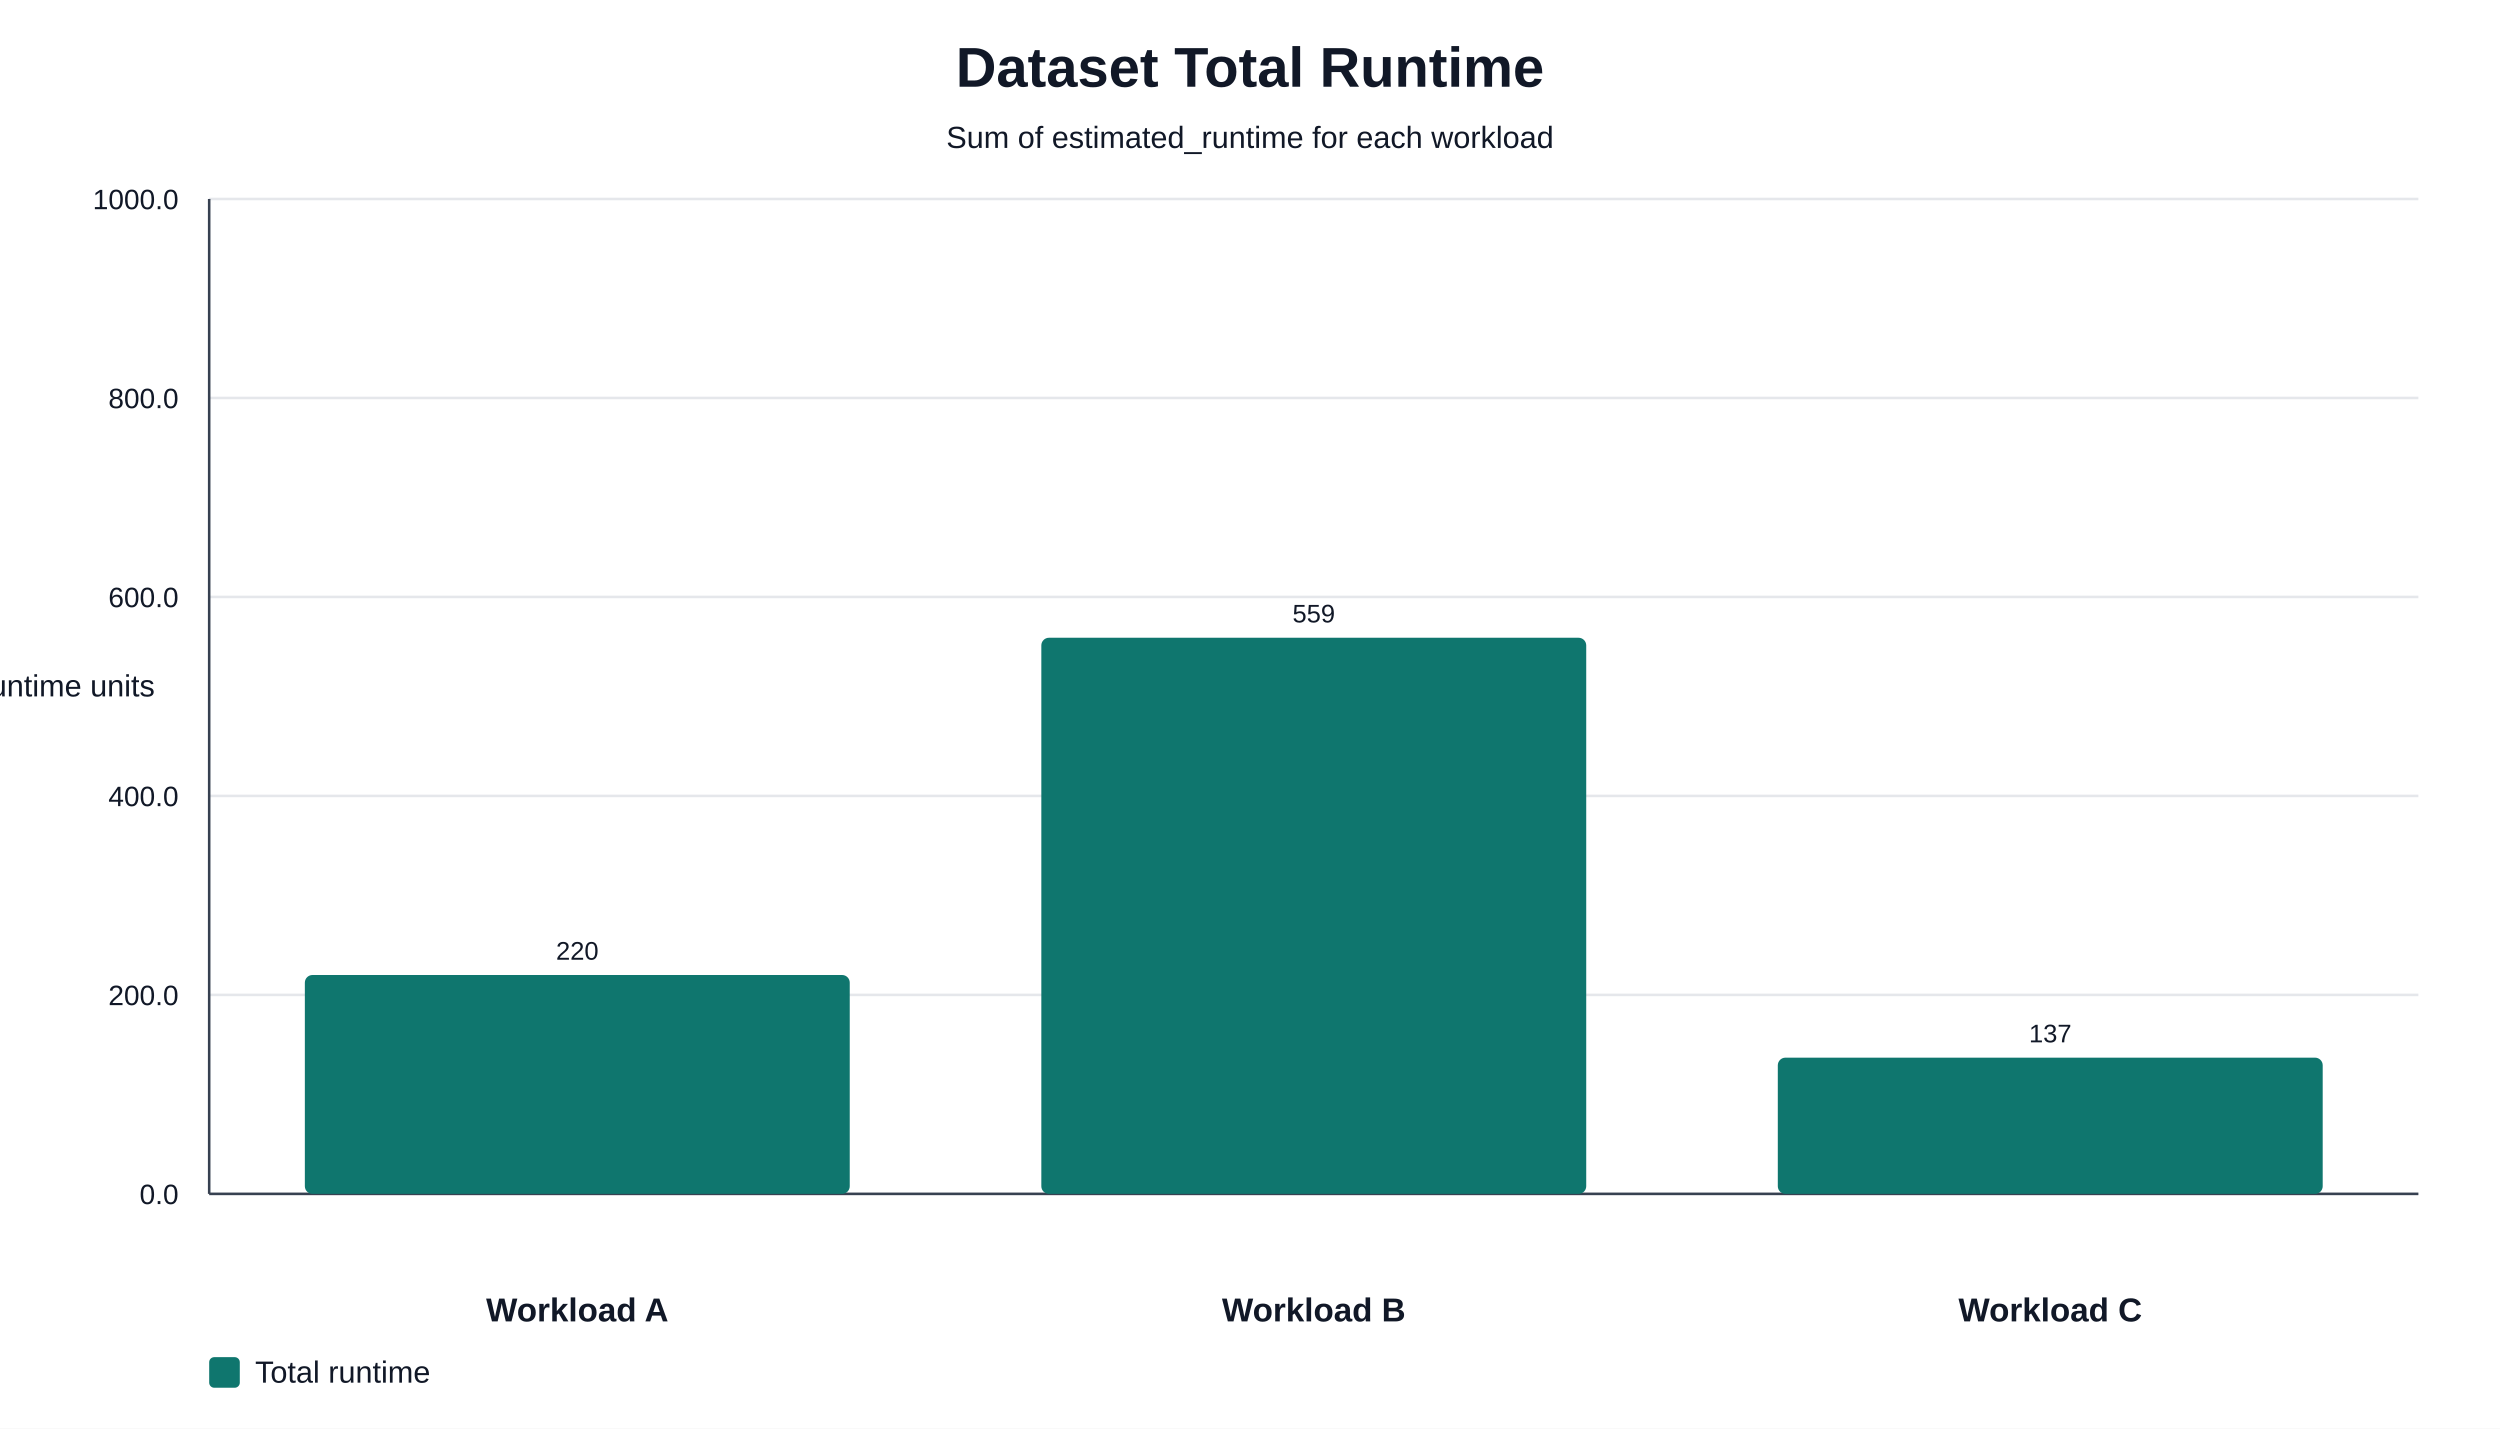
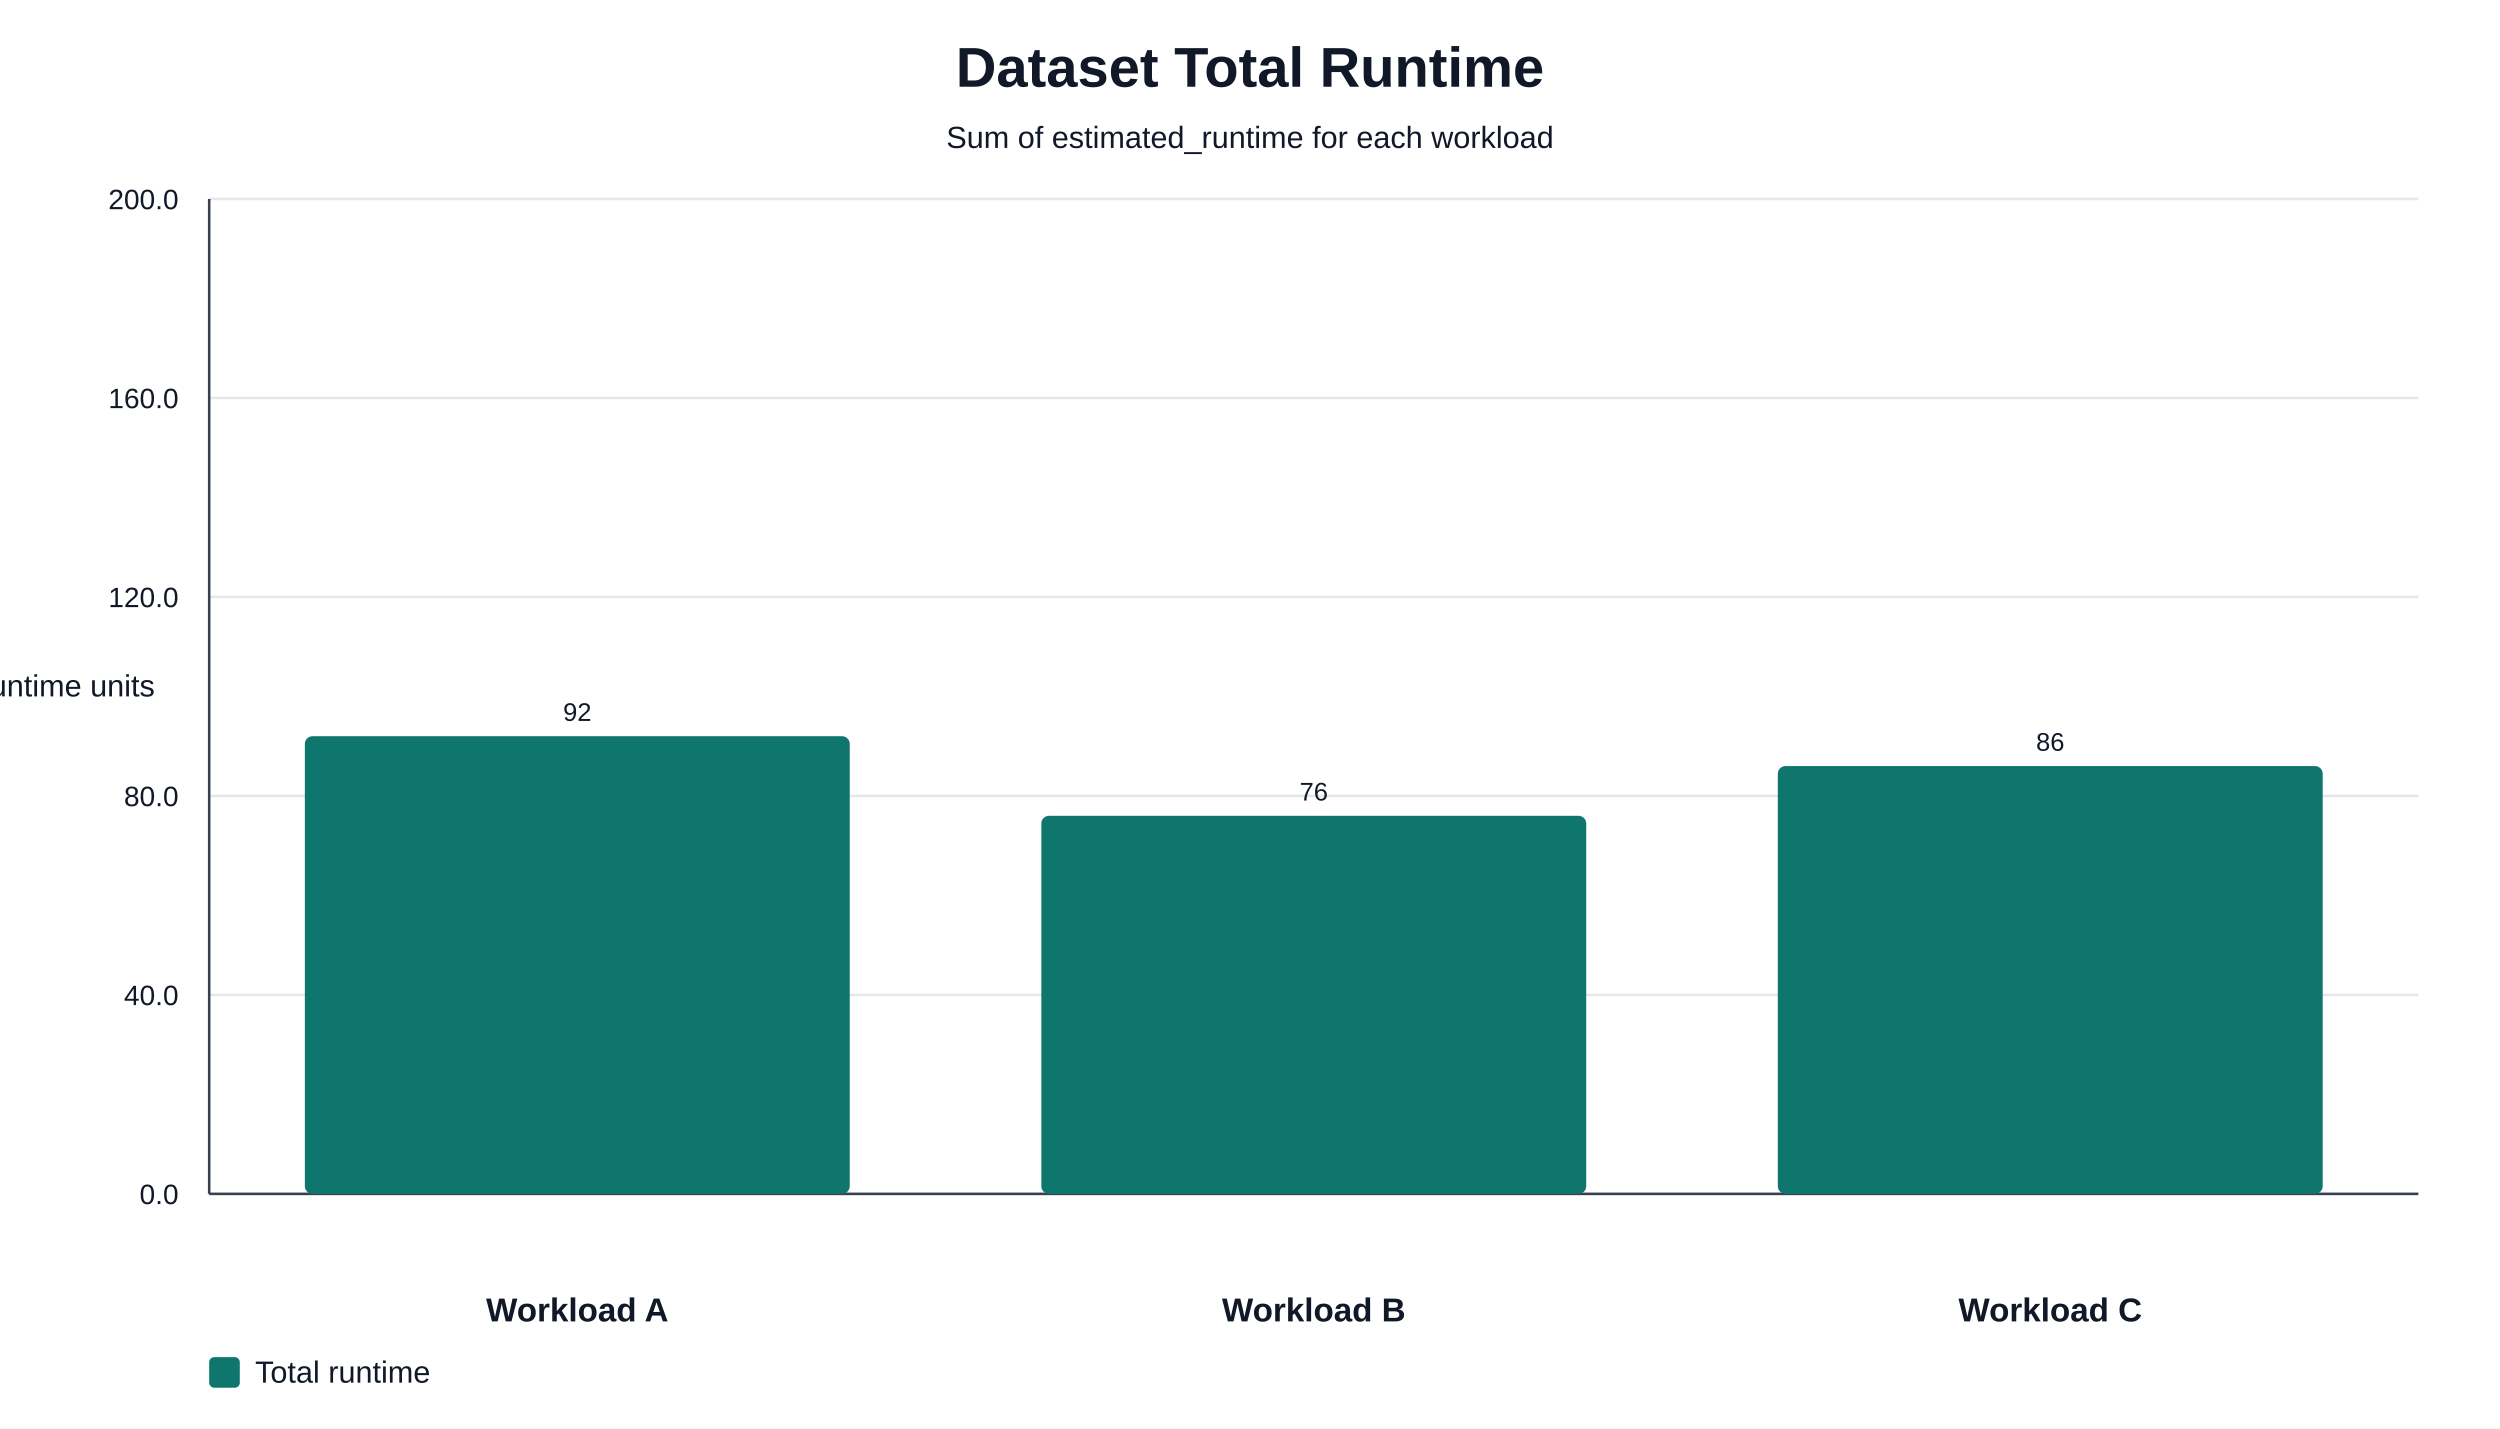
<svg xmlns="http://www.w3.org/2000/svg" width="980" height="560" viewBox="0 0 980 560">
  <rect width="100%" height="100%" fill="#ffffff" />
  <text x="490.0" y="34.0" font-family="Arial, sans-serif" font-size="22" font-weight="700" text-anchor="middle" fill="#111827">Dataset Total Runtime</text>
  <text x="490.0" y="58.0" font-family="Arial, sans-serif" font-size="12" font-weight="400" text-anchor="middle" fill="#111827">Sum of estimated_runtime for each workload</text>
  <line x1="82" y1="468.0" x2="948" y2="468.0" stroke="#e5e7eb" />
  <text x="70.0" y="472.0" font-family="Arial, sans-serif" font-size="11" font-weight="400" text-anchor="end" fill="#111827">0.0</text>
  <line x1="82" y1="390.0" x2="948" y2="390.0" stroke="#e5e7eb" />
-   <text x="70.0" y="394.0" font-family="Arial, sans-serif" font-size="11" font-weight="400" text-anchor="end" fill="#111827">200.0</text>
+   <text x="70.0" y="394.0" font-family="Arial, sans-serif" font-size="11" font-weight="400" text-anchor="end" fill="#111827">40.0</text>
  <line x1="82" y1="312.0" x2="948" y2="312.0" stroke="#e5e7eb" />
-   <text x="70.0" y="316.0" font-family="Arial, sans-serif" font-size="11" font-weight="400" text-anchor="end" fill="#111827">400.0</text>
+   <text x="70.0" y="316.0" font-family="Arial, sans-serif" font-size="11" font-weight="400" text-anchor="end" fill="#111827">80.0</text>
  <line x1="82" y1="234.0" x2="948" y2="234.0" stroke="#e5e7eb" />
-   <text x="70.0" y="238.0" font-family="Arial, sans-serif" font-size="11" font-weight="400" text-anchor="end" fill="#111827">600.0</text>
+   <text x="70.0" y="238.0" font-family="Arial, sans-serif" font-size="11" font-weight="400" text-anchor="end" fill="#111827">120.0</text>
  <line x1="82" y1="156.0" x2="948" y2="156.0" stroke="#e5e7eb" />
-   <text x="70.0" y="160.0" font-family="Arial, sans-serif" font-size="11" font-weight="400" text-anchor="end" fill="#111827">800.0</text>
+   <text x="70.0" y="160.0" font-family="Arial, sans-serif" font-size="11" font-weight="400" text-anchor="end" fill="#111827">160.0</text>
  <line x1="82" y1="78.0" x2="948" y2="78.0" stroke="#e5e7eb" />
-   <text x="70.0" y="82.0" font-family="Arial, sans-serif" font-size="11" font-weight="400" text-anchor="end" fill="#111827">1000.0</text>
+   <text x="70.0" y="82.0" font-family="Arial, sans-serif" font-size="11" font-weight="400" text-anchor="end" fill="#111827">200.0</text>
  <line x1="82" y1="78" x2="82" y2="468" stroke="#374151" />
  <line x1="82" y1="468" x2="948" y2="468" stroke="#374151" />
  <text x="24.0" y="273.0" font-family="Arial, sans-serif" font-size="12" font-weight="400" text-anchor="middle" fill="#111827">Runtime units</text>
  <text x="226.3" y="518.0" font-family="Arial, sans-serif" font-size="13" font-weight="700" text-anchor="middle" fill="#111827">Workload A</text>
-   <rect x="119.5" y="382.2" width="213.6" height="85.8" fill="#0f766e" rx="3" />
-   <text x="226.3" y="376.2" font-family="Arial, sans-serif" font-size="10" font-weight="400" text-anchor="middle" fill="#111827">220</text>
+   <rect x="119.5" y="288.6" width="213.6" height="179.4" fill="#0f766e" rx="3" />
+   <text x="226.3" y="282.6" font-family="Arial, sans-serif" font-size="10" font-weight="400" text-anchor="middle" fill="#111827">92</text>
  <text x="515.0" y="518.0" font-family="Arial, sans-serif" font-size="13" font-weight="700" text-anchor="middle" fill="#111827">Workload B</text>
-   <rect x="408.2" y="250.0" width="213.6" height="218.0" fill="#0f766e" rx="3" />
-   <text x="515.0" y="244.0" font-family="Arial, sans-serif" font-size="10" font-weight="400" text-anchor="middle" fill="#111827">559</text>
+   <rect x="408.2" y="319.8" width="213.6" height="148.2" fill="#0f766e" rx="3" />
+   <text x="515.0" y="313.8" font-family="Arial, sans-serif" font-size="10" font-weight="400" text-anchor="middle" fill="#111827">76</text>
  <text x="803.7" y="518.0" font-family="Arial, sans-serif" font-size="13" font-weight="700" text-anchor="middle" fill="#111827">Workload C</text>
-   <rect x="696.9" y="414.6" width="213.6" height="53.4" fill="#0f766e" rx="3" />
-   <text x="803.7" y="408.6" font-family="Arial, sans-serif" font-size="10" font-weight="400" text-anchor="middle" fill="#111827">137</text>
+   <rect x="696.9" y="300.3" width="213.6" height="167.7" fill="#0f766e" rx="3" />
+   <text x="803.7" y="294.3" font-family="Arial, sans-serif" font-size="10" font-weight="400" text-anchor="middle" fill="#111827">86</text>
  <rect x="82" y="532" width="12" height="12" fill="#0f766e" rx="2" />
  <text x="100.0" y="542.0" font-family="Arial, sans-serif" font-size="12" font-weight="400" text-anchor="start" fill="#111827">Total runtime</text>
</svg>
